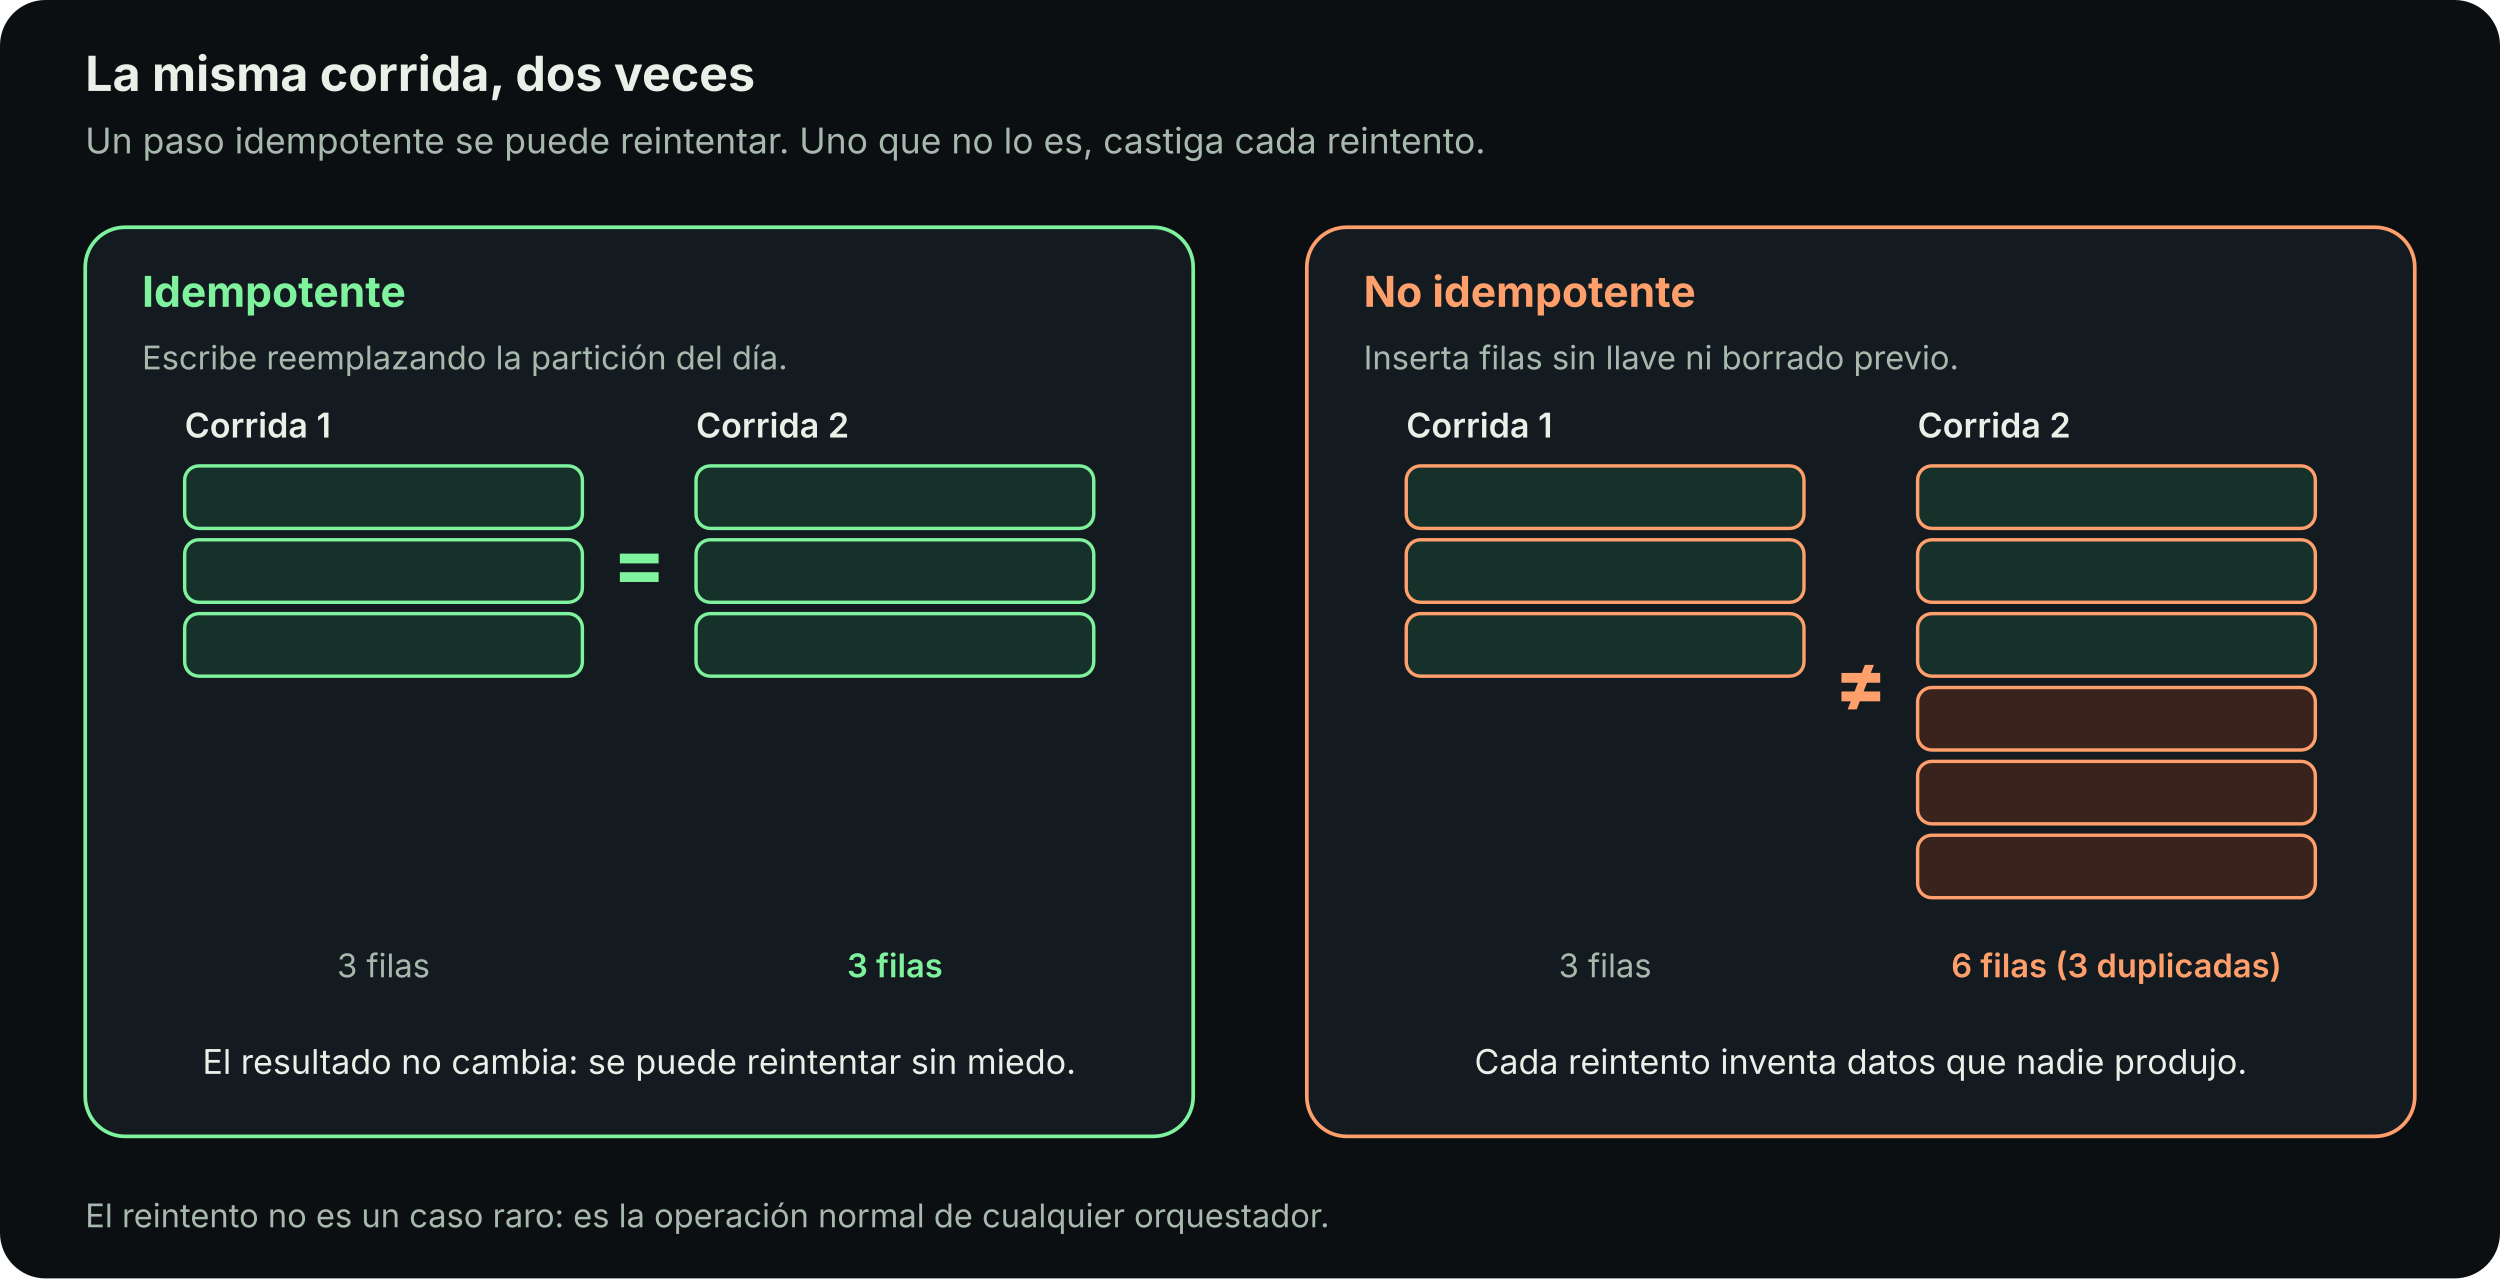
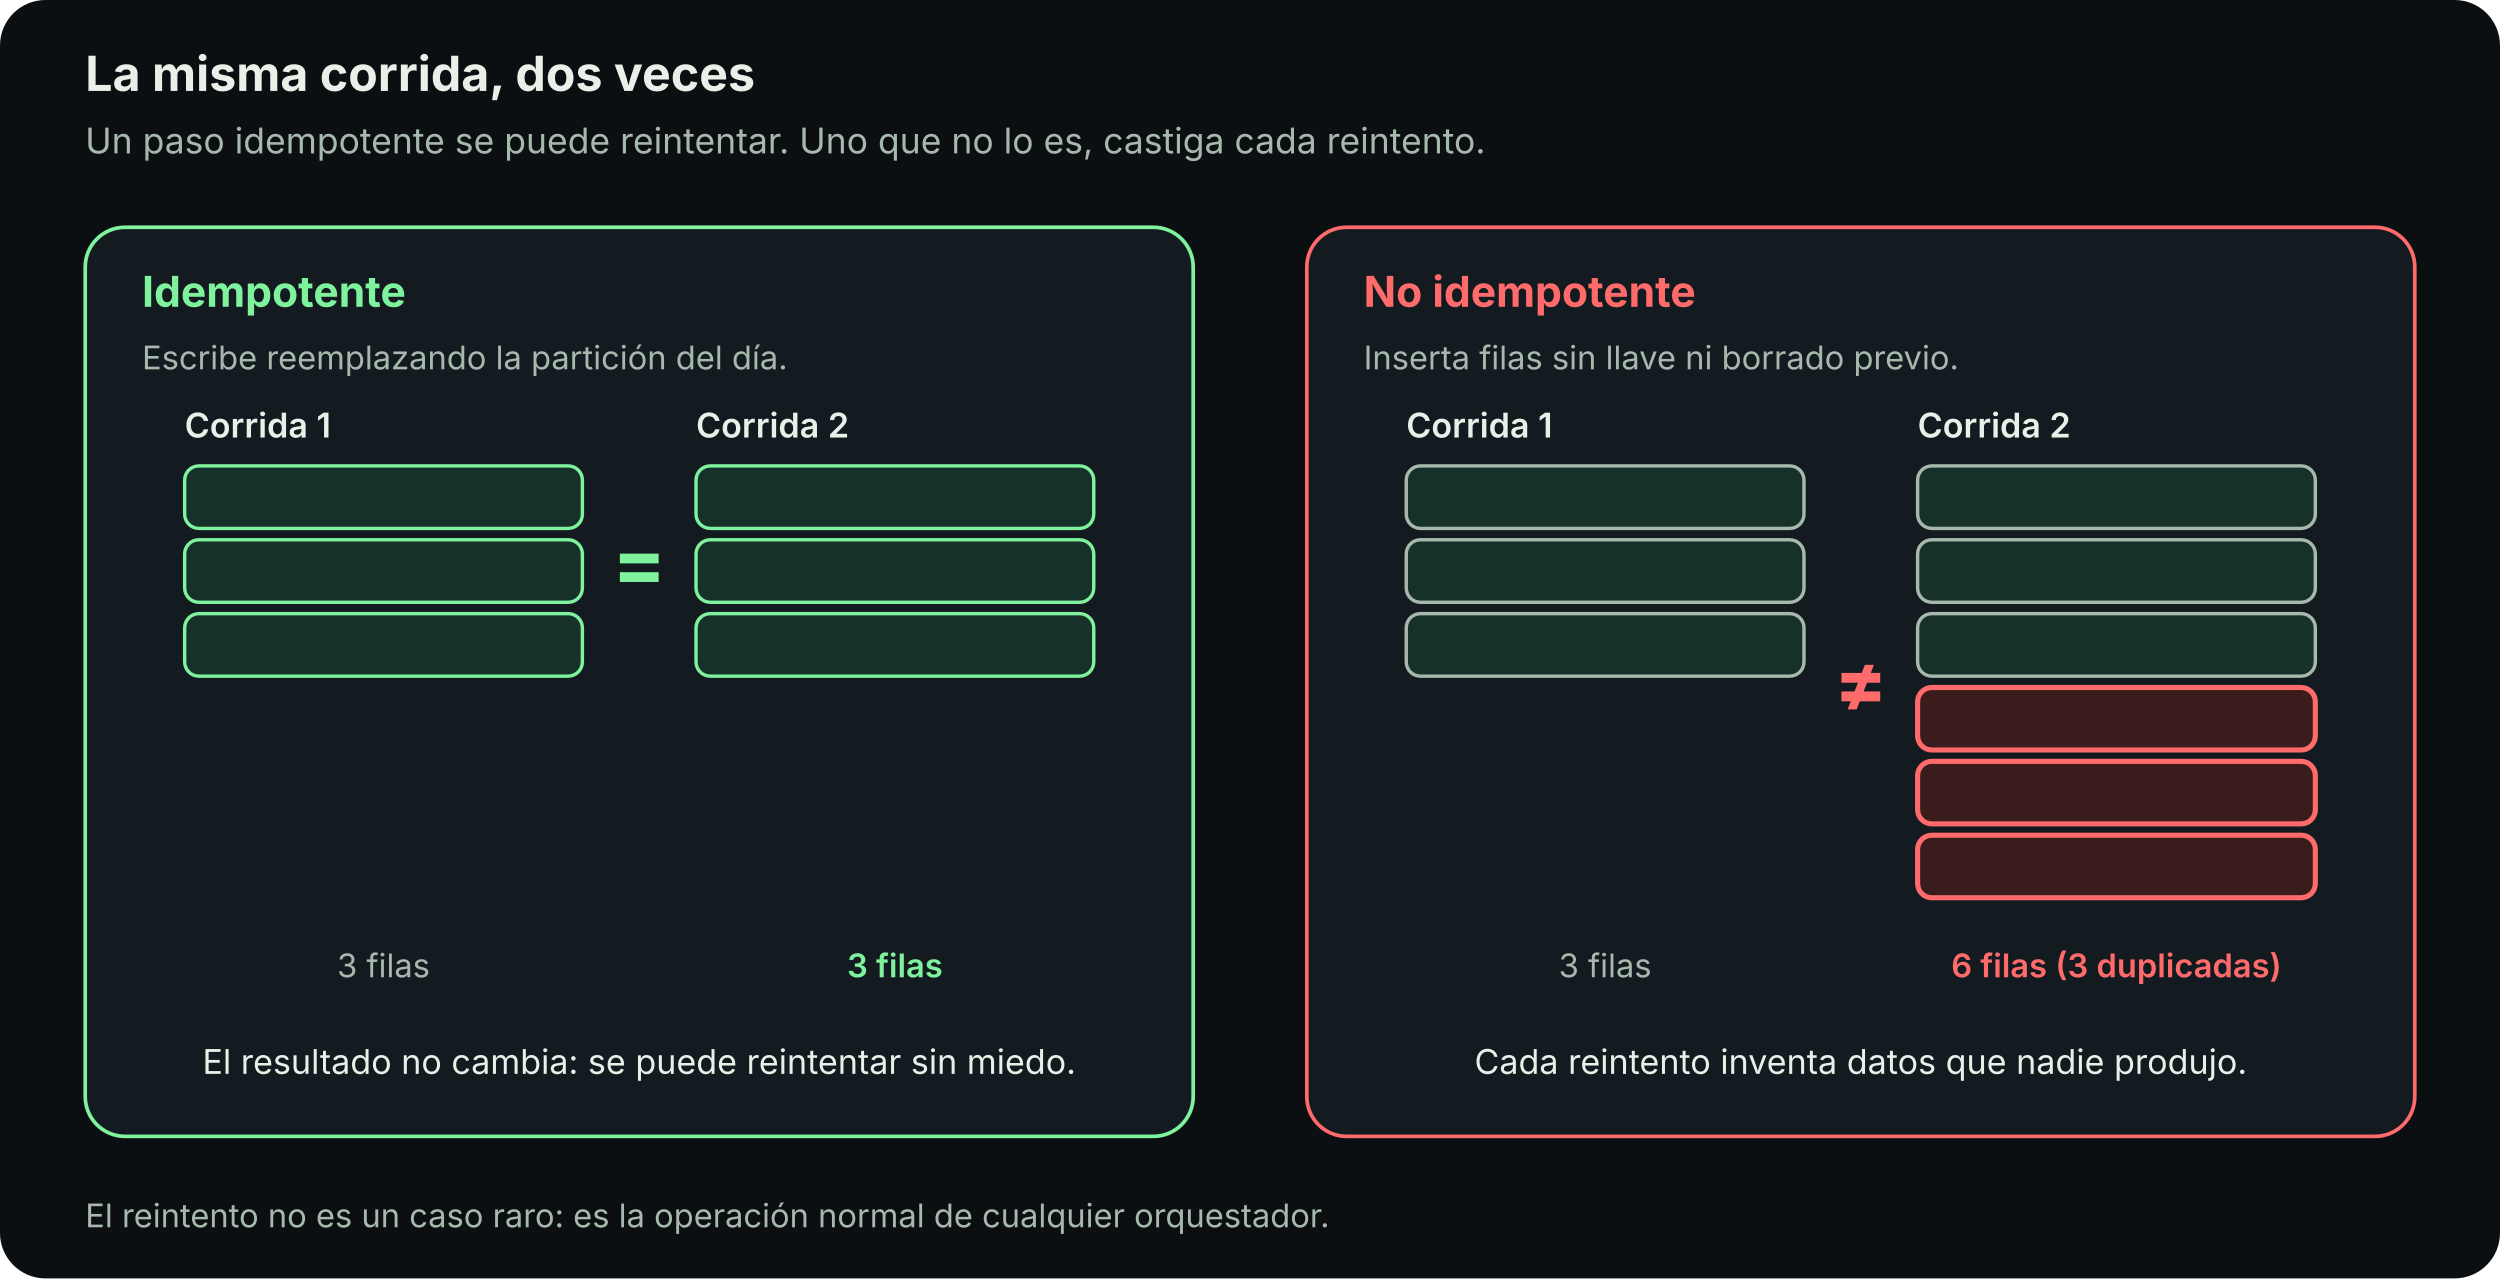
<svg xmlns="http://www.w3.org/2000/svg" width="880" height="450" viewBox="0 0 880 450" role="img" aria-label="Idempotencia: correr dos veces el mismo paso deja el mismo resultado, o duplica las filas">
  <defs>
    <marker id="f4a7a63" viewBox="0 0 10 10" refX="9" refY="5" markerWidth="6" markerHeight="6" orient="auto-start-reverse">
      <path d="M0,0 L10,5 L0,10 z" fill="#4a7a63" />
    </marker>
    <marker id="f7ef29d" viewBox="0 0 10 10" refX="9" refY="5" markerWidth="6" markerHeight="6" orient="auto-start-reverse">
      <path d="M0,0 L10,5 L0,10 z" fill="#7ef29d" />
    </marker>
    <marker id="fffc857" viewBox="0 0 10 10" refX="9" refY="5" markerWidth="6" markerHeight="6" orient="auto-start-reverse">
      <path d="M0,0 L10,5 L0,10 z" fill="#ffc857" />
    </marker>
    <marker id="f6fd8e8" viewBox="0 0 10 10" refX="9" refY="5" markerWidth="6" markerHeight="6" orient="auto-start-reverse">
      <path d="M0,0 L10,5 L0,10 z" fill="#6fd8e8" />
    </marker>
    <marker id="fc9a7ff" viewBox="0 0 10 10" refX="9" refY="5" markerWidth="6" markerHeight="6" orient="auto-start-reverse">
      <path d="M0,0 L10,5 L0,10 z" fill="#c9a7ff" />
    </marker>
    <marker id="fff9f6b" viewBox="0 0 10 10" refX="9" refY="5" markerWidth="6" markerHeight="6" orient="auto-start-reverse">
      <path d="M0,0 L10,5 L0,10 z" fill="#ff9f6b" />
    </marker>
    <marker id="f5fe0c0" viewBox="0 0 10 10" refX="9" refY="5" markerWidth="6" markerHeight="6" orient="auto-start-reverse">
      <path d="M0,0 L10,5 L0,10 z" fill="#5fe0c0" />
    </marker>
    <marker id="fa7b8ad" viewBox="0 0 10 10" refX="9" refY="5" markerWidth="6" markerHeight="6" orient="auto-start-reverse">
      <path d="M0,0 L10,5 L0,10 z" fill="#a7b8ad" />
    </marker>
+     <marker id="fff6b6b" viewBox="0 0 10 10" refX="9" refY="5" markerWidth="6" markerHeight="6" orient="auto-start-reverse">
+       <path d="M0,0 L10,5 L0,10 z" fill="#ff6b6b" />
+     </marker>
+     <marker id="fff8ad4" viewBox="0 0 10 10" refX="9" refY="5" markerWidth="6" markerHeight="6" orient="auto-start-reverse">
+       <path d="M0,0 L10,5 L0,10 z" fill="#ff8ad4" />
+     </marker>
+     <marker id="f7aa7ff" viewBox="0 0 10 10" refX="9" refY="5" markerWidth="6" markerHeight="6" orient="auto-start-reverse">
+       <path d="M0,0 L10,5 L0,10 z" fill="#7aa7ff" />
+     </marker>
+     <marker id="f84eba6" viewBox="0 0 10 10" refX="9" refY="5" markerWidth="6" markerHeight="6" orient="auto-start-reverse">
+       <path d="M0,0 L10,5 L0,10 z" fill="#84eba6" />
+     </marker>
+     <marker id="f84c9eb" viewBox="0 0 10 10" refX="9" refY="5" markerWidth="6" markerHeight="6" orient="auto-start-reverse">
+       <path d="M0,0 L10,5 L0,10 z" fill="#84c9eb" />
+     </marker>
+     <marker id="fa684eb" viewBox="0 0 10 10" refX="9" refY="5" markerWidth="6" markerHeight="6" orient="auto-start-reverse">
+       <path d="M0,0 L10,5 L0,10 z" fill="#a684eb" />
+     </marker>
+     <marker id="feb84c9" viewBox="0 0 10 10" refX="9" refY="5" markerWidth="6" markerHeight="6" orient="auto-start-reverse">
+       <path d="M0,0 L10,5 L0,10 z" fill="#eb84c9" />
+     </marker>
+     <marker id="feba684" viewBox="0 0 10 10" refX="9" refY="5" markerWidth="6" markerHeight="6" orient="auto-start-reverse">
+       <path d="M0,0 L10,5 L0,10 z" fill="#eba684" />
+     </marker>
+     <marker id="fc9eb84" viewBox="0 0 10 10" refX="9" refY="5" markerWidth="6" markerHeight="6" orient="auto-start-reverse">
+       <path d="M0,0 L10,5 L0,10 z" fill="#c9eb84" />
+     </marker>
+     <marker id="f5b83d6" viewBox="0 0 10 10" refX="9" refY="5" markerWidth="6" markerHeight="6" orient="auto-start-reverse">
+       <path d="M0,0 L10,5 L0,10 z" fill="#5b83d6" />
+     </marker>
+     <marker id="f4fd6c0" viewBox="0 0 10 10" refX="9" refY="5" markerWidth="6" markerHeight="6" orient="auto-start-reverse">
+       <path d="M0,0 L10,5 L0,10 z" fill="#4fd6c0" />
+     </marker>
+     <marker id="fff7a5c" viewBox="0 0 10 10" refX="9" refY="5" markerWidth="6" markerHeight="6" orient="auto-start-reverse">
+       <path d="M0,0 L10,5 L0,10 z" fill="#ff7a5c" />
+     </marker>
+     <linearGradient id="gRamaAB" x1="0" y1="0" x2="1" y2="0">
+       <stop offset="0" stop-color="#6fd8e8" />
+       <stop offset="1" stop-color="#c9a7ff" />
+     </linearGradient>
  </defs>
  <rect x="0" y="0" width="880" height="450" rx="16" fill="#0b0f12" />
  <text x="30.0" y="32.0" fill="#e8f0e8" font-family="system-ui, -apple-system, Segoe UI, sans-serif" font-size="17" font-weight="700" text-anchor="start">La misma corrida, dos veces</text>
  <text x="30.0" y="54.0" fill="#a7b8ad" font-family="system-ui, -apple-system, Segoe UI, sans-serif" font-size="12.5" font-weight="400" text-anchor="start">Un paso idempotente se puede reintentar. Uno que no lo es, castiga cada reintento.</text>
  <rect x="30.0" y="80.0" width="390.0" height="320.0" rx="14" fill="#141b20" stroke="#7ef29d" stroke-width="1.3" />
  <text x="50.0" y="108.0" fill="#7ef29d" font-family="system-ui, -apple-system, Segoe UI, sans-serif" font-size="15" font-weight="700" text-anchor="start">Idempotente</text>
  <text x="50.0" y="130.0" fill="#a7b8ad" font-family="system-ui, -apple-system, Segoe UI, sans-serif" font-size="11.5" font-weight="400" text-anchor="start">Escribe reemplazando la partición del día.</text>
  <text x="65.0" y="154.0" fill="#e8f0e8" font-family="system-ui, -apple-system, Segoe UI, sans-serif" font-size="12" font-weight="600" text-anchor="start">Corrida 1</text>
  <text x="245.0" y="154.0" fill="#e8f0e8" font-family="system-ui, -apple-system, Segoe UI, sans-serif" font-size="12" font-weight="600" text-anchor="start">Corrida 2</text>
  <rect x="65.0" y="164.0" width="140.0" height="22.0" rx="5" fill="#16302a" stroke="#7ef29d" stroke-width="1.2" />
  <rect x="65.0" y="190.0" width="140.0" height="22.0" rx="5" fill="#16302a" stroke="#7ef29d" stroke-width="1.2" />
  <rect x="65.0" y="216.0" width="140.0" height="22.0" rx="5" fill="#16302a" stroke="#7ef29d" stroke-width="1.2" />
  <rect x="245.0" y="164.0" width="140.0" height="22.0" rx="5" fill="#16302a" stroke="#7ef29d" stroke-width="1.2" />
  <rect x="245.0" y="190.0" width="140.0" height="22.0" rx="5" fill="#16302a" stroke="#7ef29d" stroke-width="1.2" />
  <rect x="245.0" y="216.0" width="140.0" height="22.0" rx="5" fill="#16302a" stroke="#7ef29d" stroke-width="1.2" />
  <text x="135.0" y="344.0" fill="#a7b8ad" font-family="system-ui, -apple-system, Segoe UI, sans-serif" font-size="11.5" font-weight="400" text-anchor="middle">3 filas</text>
  <text x="315.0" y="344.0" fill="#7ef29d" font-family="system-ui, -apple-system, Segoe UI, sans-serif" font-size="11.5" font-weight="600" text-anchor="middle">3 filas</text>
  <text x="225.0" y="378.0" fill="#e8f0e8" font-family="system-ui, -apple-system, Segoe UI, sans-serif" font-size="12" font-weight="400" text-anchor="middle">El resultado no cambia: se puede reintentar sin miedo.</text>
-   <rect x="460.0" y="80.0" width="390.0" height="320.0" rx="14" fill="#141b20" stroke="#ff9f6b" stroke-width="1.3" />
-   <text x="480.0" y="108.0" fill="#ff9f6b" font-family="system-ui, -apple-system, Segoe UI, sans-serif" font-size="15" font-weight="700" text-anchor="start">No idempotente</text>
+   <rect x="460.0" y="80.0" width="390.0" height="320.0" rx="14" fill="#141b20" stroke="#ff6b6b" stroke-width="1.3" />
+   <text x="480.0" y="108.0" fill="#ff6b6b" font-family="system-ui, -apple-system, Segoe UI, sans-serif" font-size="15" font-weight="700" text-anchor="start">No idempotente</text>
  <text x="480.0" y="130.0" fill="#a7b8ad" font-family="system-ui, -apple-system, Segoe UI, sans-serif" font-size="11.5" font-weight="400" text-anchor="start">Inserta filas sin llave ni borrado previo.</text>
  <text x="495.0" y="154.0" fill="#e8f0e8" font-family="system-ui, -apple-system, Segoe UI, sans-serif" font-size="12" font-weight="600" text-anchor="start">Corrida 1</text>
  <text x="675.0" y="154.0" fill="#e8f0e8" font-family="system-ui, -apple-system, Segoe UI, sans-serif" font-size="12" font-weight="600" text-anchor="start">Corrida 2</text>
-   <rect x="495.0" y="164.0" width="140.0" height="22.0" rx="5" fill="#16302a" stroke="#ff9f6b" stroke-width="1.2" />
-   <rect x="495.0" y="190.0" width="140.0" height="22.0" rx="5" fill="#16302a" stroke="#ff9f6b" stroke-width="1.2" />
-   <rect x="495.0" y="216.0" width="140.0" height="22.0" rx="5" fill="#16302a" stroke="#ff9f6b" stroke-width="1.2" />
-   <rect x="675.0" y="164.0" width="140.0" height="22.0" rx="5" fill="#16302a" stroke="#ff9f6b" stroke-width="1.2" />
-   <rect x="675.0" y="190.0" width="140.0" height="22.0" rx="5" fill="#16302a" stroke="#ff9f6b" stroke-width="1.2" />
-   <rect x="675.0" y="216.0" width="140.0" height="22.0" rx="5" fill="#16302a" stroke="#ff9f6b" stroke-width="1.2" />
-   <rect x="675.0" y="242.0" width="140.0" height="22.0" rx="5" fill="#3a231c" stroke="#ff9f6b" stroke-width="1.2" />
-   <rect x="675.0" y="268.0" width="140.0" height="22.0" rx="5" fill="#3a231c" stroke="#ff9f6b" stroke-width="1.2" />
-   <rect x="675.0" y="294.0" width="140.0" height="22.0" rx="5" fill="#3a231c" stroke="#ff9f6b" stroke-width="1.2" />
+   <rect x="495.0" y="164.0" width="140.0" height="22.0" rx="5" fill="#16302a" stroke="#a7b8ad" stroke-width="1.2" />
+   <rect x="495.0" y="190.0" width="140.0" height="22.0" rx="5" fill="#16302a" stroke="#a7b8ad" stroke-width="1.2" />
+   <rect x="495.0" y="216.0" width="140.0" height="22.0" rx="5" fill="#16302a" stroke="#a7b8ad" stroke-width="1.2" />
+   <rect x="675.0" y="164.0" width="140.0" height="22.0" rx="5" fill="#16302a" stroke="#a7b8ad" stroke-width="1.2" />
+   <rect x="675.0" y="190.0" width="140.0" height="22.0" rx="5" fill="#16302a" stroke="#a7b8ad" stroke-width="1.2" />
+   <rect x="675.0" y="216.0" width="140.0" height="22.0" rx="5" fill="#16302a" stroke="#a7b8ad" stroke-width="1.2" />
+   <rect x="675.0" y="242.0" width="140.0" height="22.0" rx="5" fill="#3a1c1c" stroke="#ff6b6b" stroke-width="1.8" />
+   <rect x="675.0" y="268.0" width="140.0" height="22.0" rx="5" fill="#3a1c1c" stroke="#ff6b6b" stroke-width="1.8" />
+   <rect x="675.0" y="294.0" width="140.0" height="22.0" rx="5" fill="#3a1c1c" stroke="#ff6b6b" stroke-width="1.8" />
  <text x="565.0" y="344.0" fill="#a7b8ad" font-family="system-ui, -apple-system, Segoe UI, sans-serif" font-size="11.5" font-weight="400" text-anchor="middle">3 filas</text>
-   <text x="745.0" y="344.0" fill="#ff9f6b" font-family="system-ui, -apple-system, Segoe UI, sans-serif" font-size="11.5" font-weight="600" text-anchor="middle">6 filas (3 duplicadas)</text>
+   <text x="745.0" y="344.0" fill="#ff6b6b" font-family="system-ui, -apple-system, Segoe UI, sans-serif" font-size="11.5" font-weight="600" text-anchor="middle">6 filas (3 duplicadas)</text>
  <text x="655.0" y="378.0" fill="#e8f0e8" font-family="system-ui, -apple-system, Segoe UI, sans-serif" font-size="12" font-weight="400" text-anchor="middle">Cada reintento inventa datos que nadie produjo.</text>
  <text x="225.0" y="208.0" fill="#7ef29d" font-family="system-ui, -apple-system, Segoe UI, sans-serif" font-size="28" font-weight="700" text-anchor="middle">=</text>
-   <text x="655.0" y="250.0" fill="#ff9f6b" font-family="system-ui, -apple-system, Segoe UI, sans-serif" font-size="28" font-weight="700" text-anchor="middle">≠</text>
+   <text x="655.0" y="250.0" fill="#ff6b6b" font-family="system-ui, -apple-system, Segoe UI, sans-serif" font-size="28" font-weight="700" text-anchor="middle">≠</text>
  <text x="30.0" y="432.0" fill="#a7b8ad" font-family="system-ui, -apple-system, Segoe UI, sans-serif" font-size="11.5" font-weight="400" text-anchor="start">El reintento no es un caso raro: es la operación normal de cualquier orquestador.</text>
</svg>
